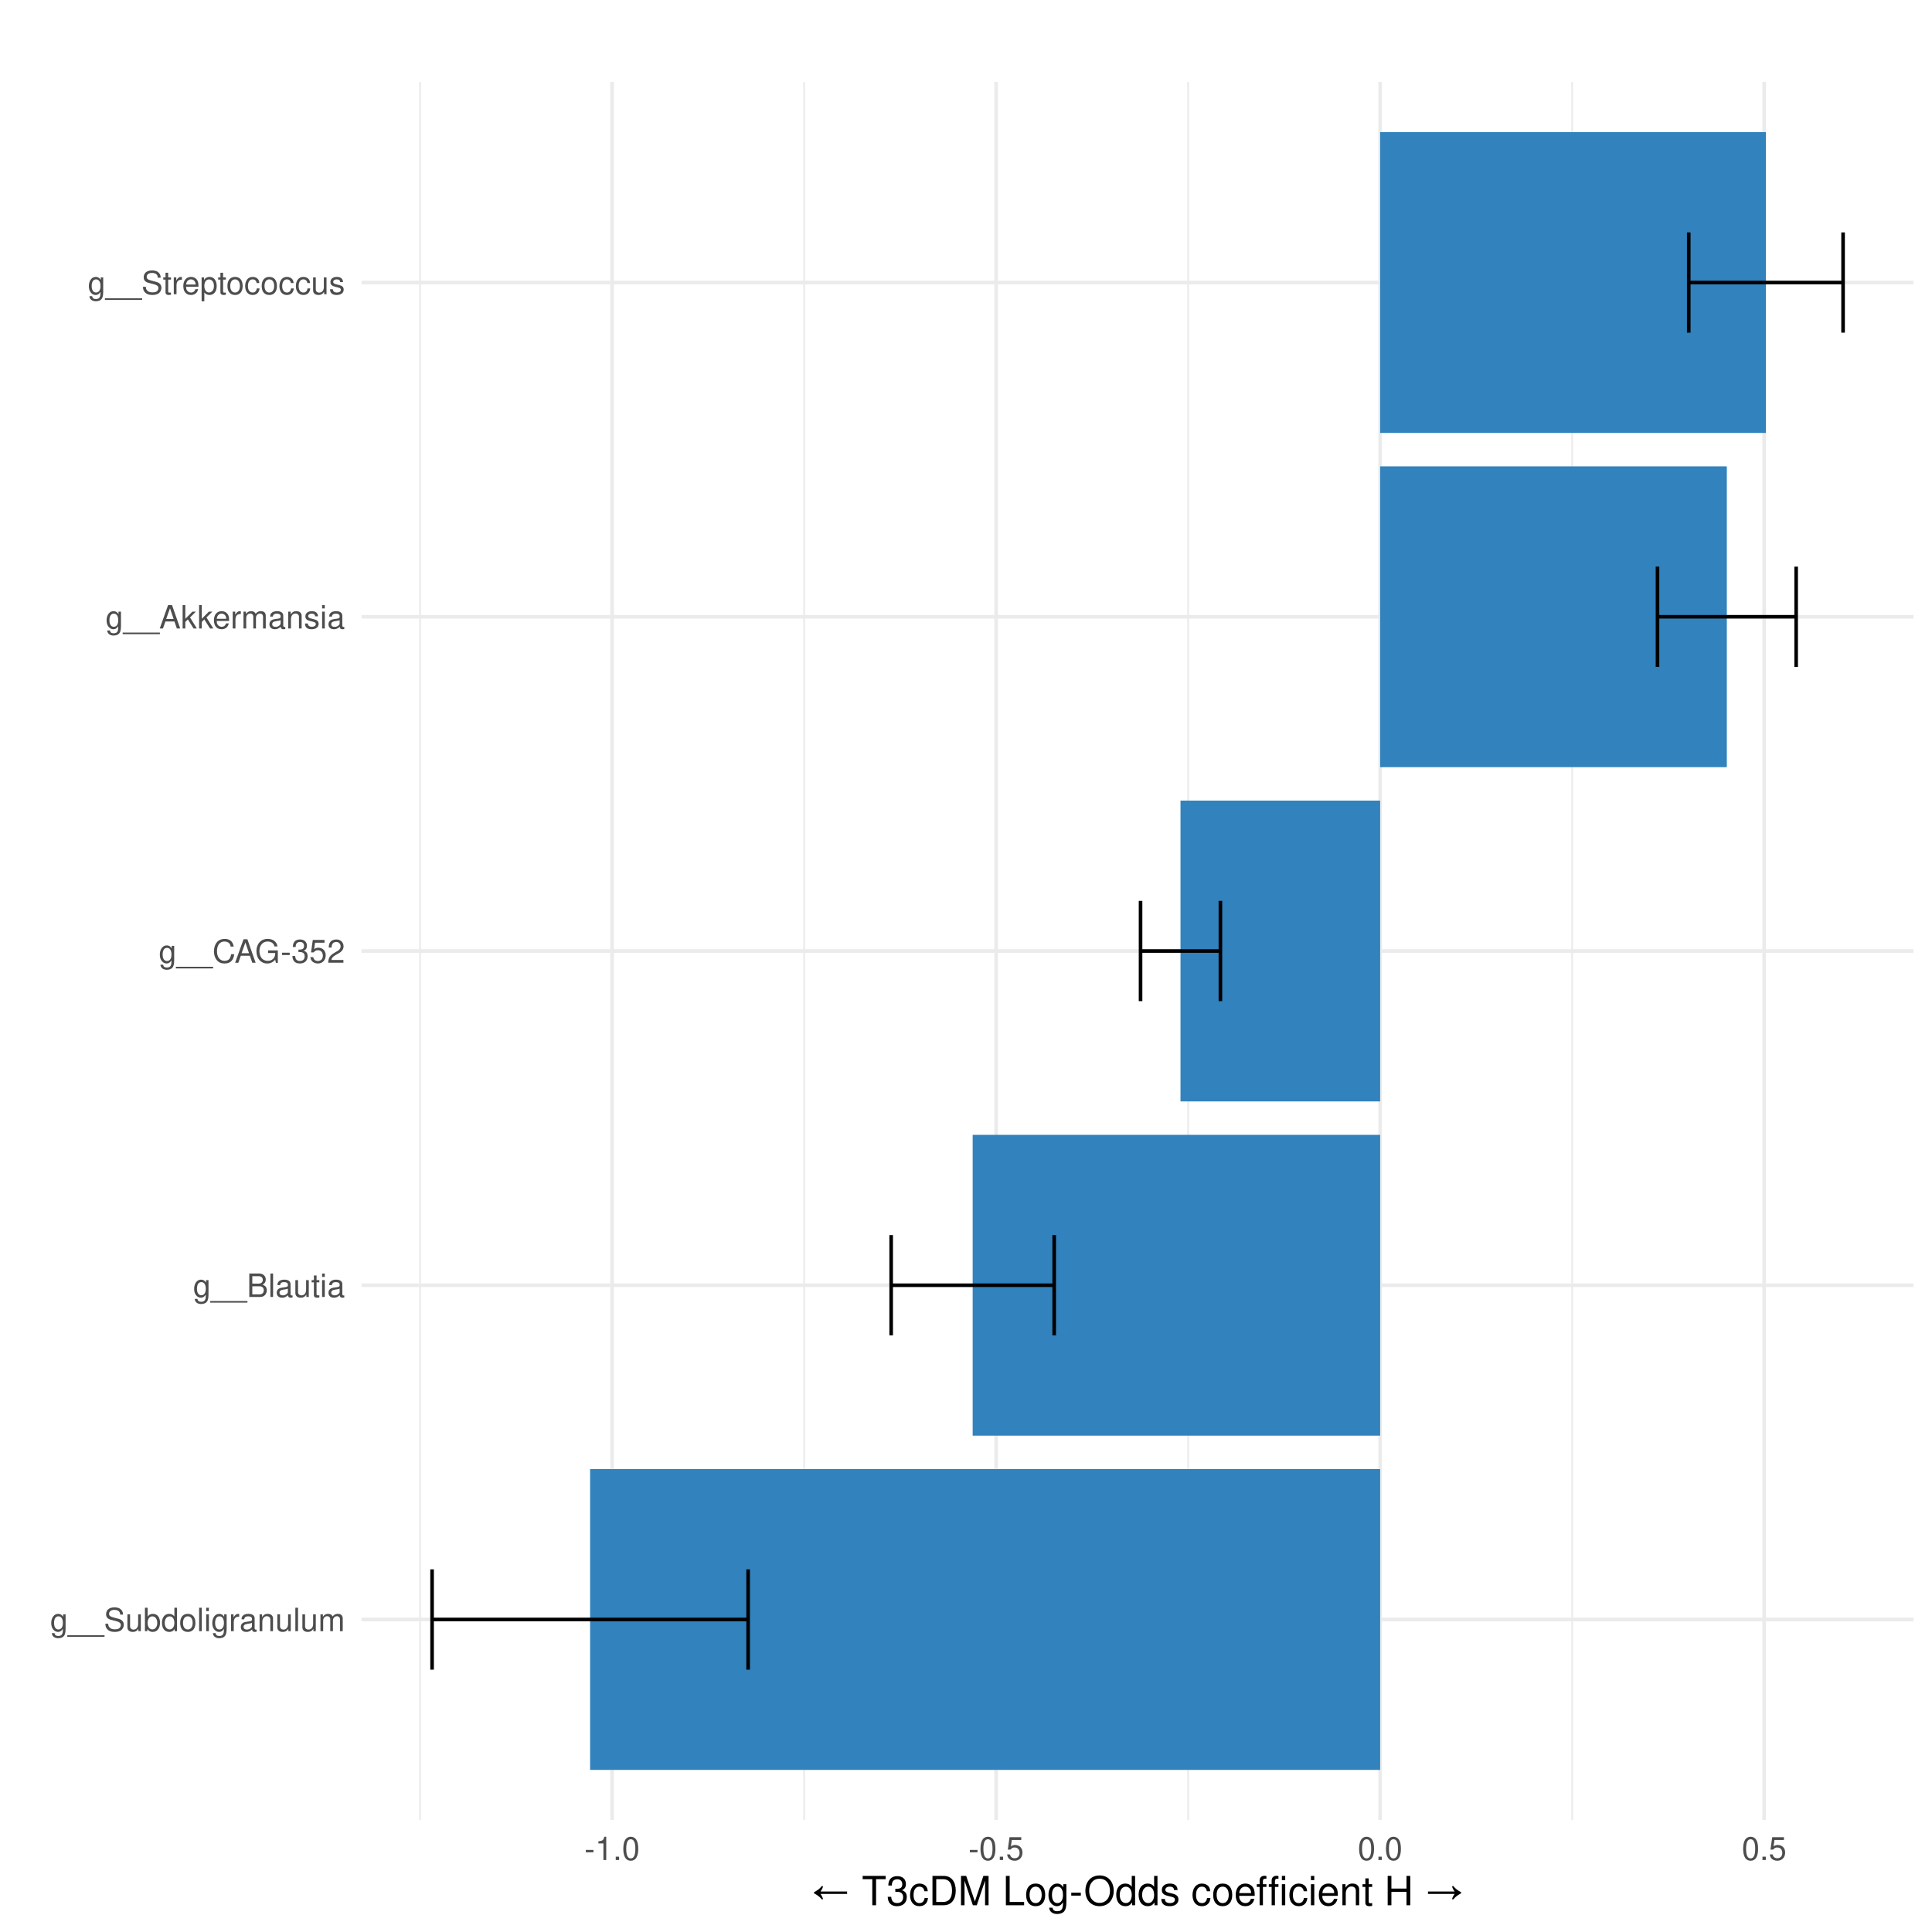
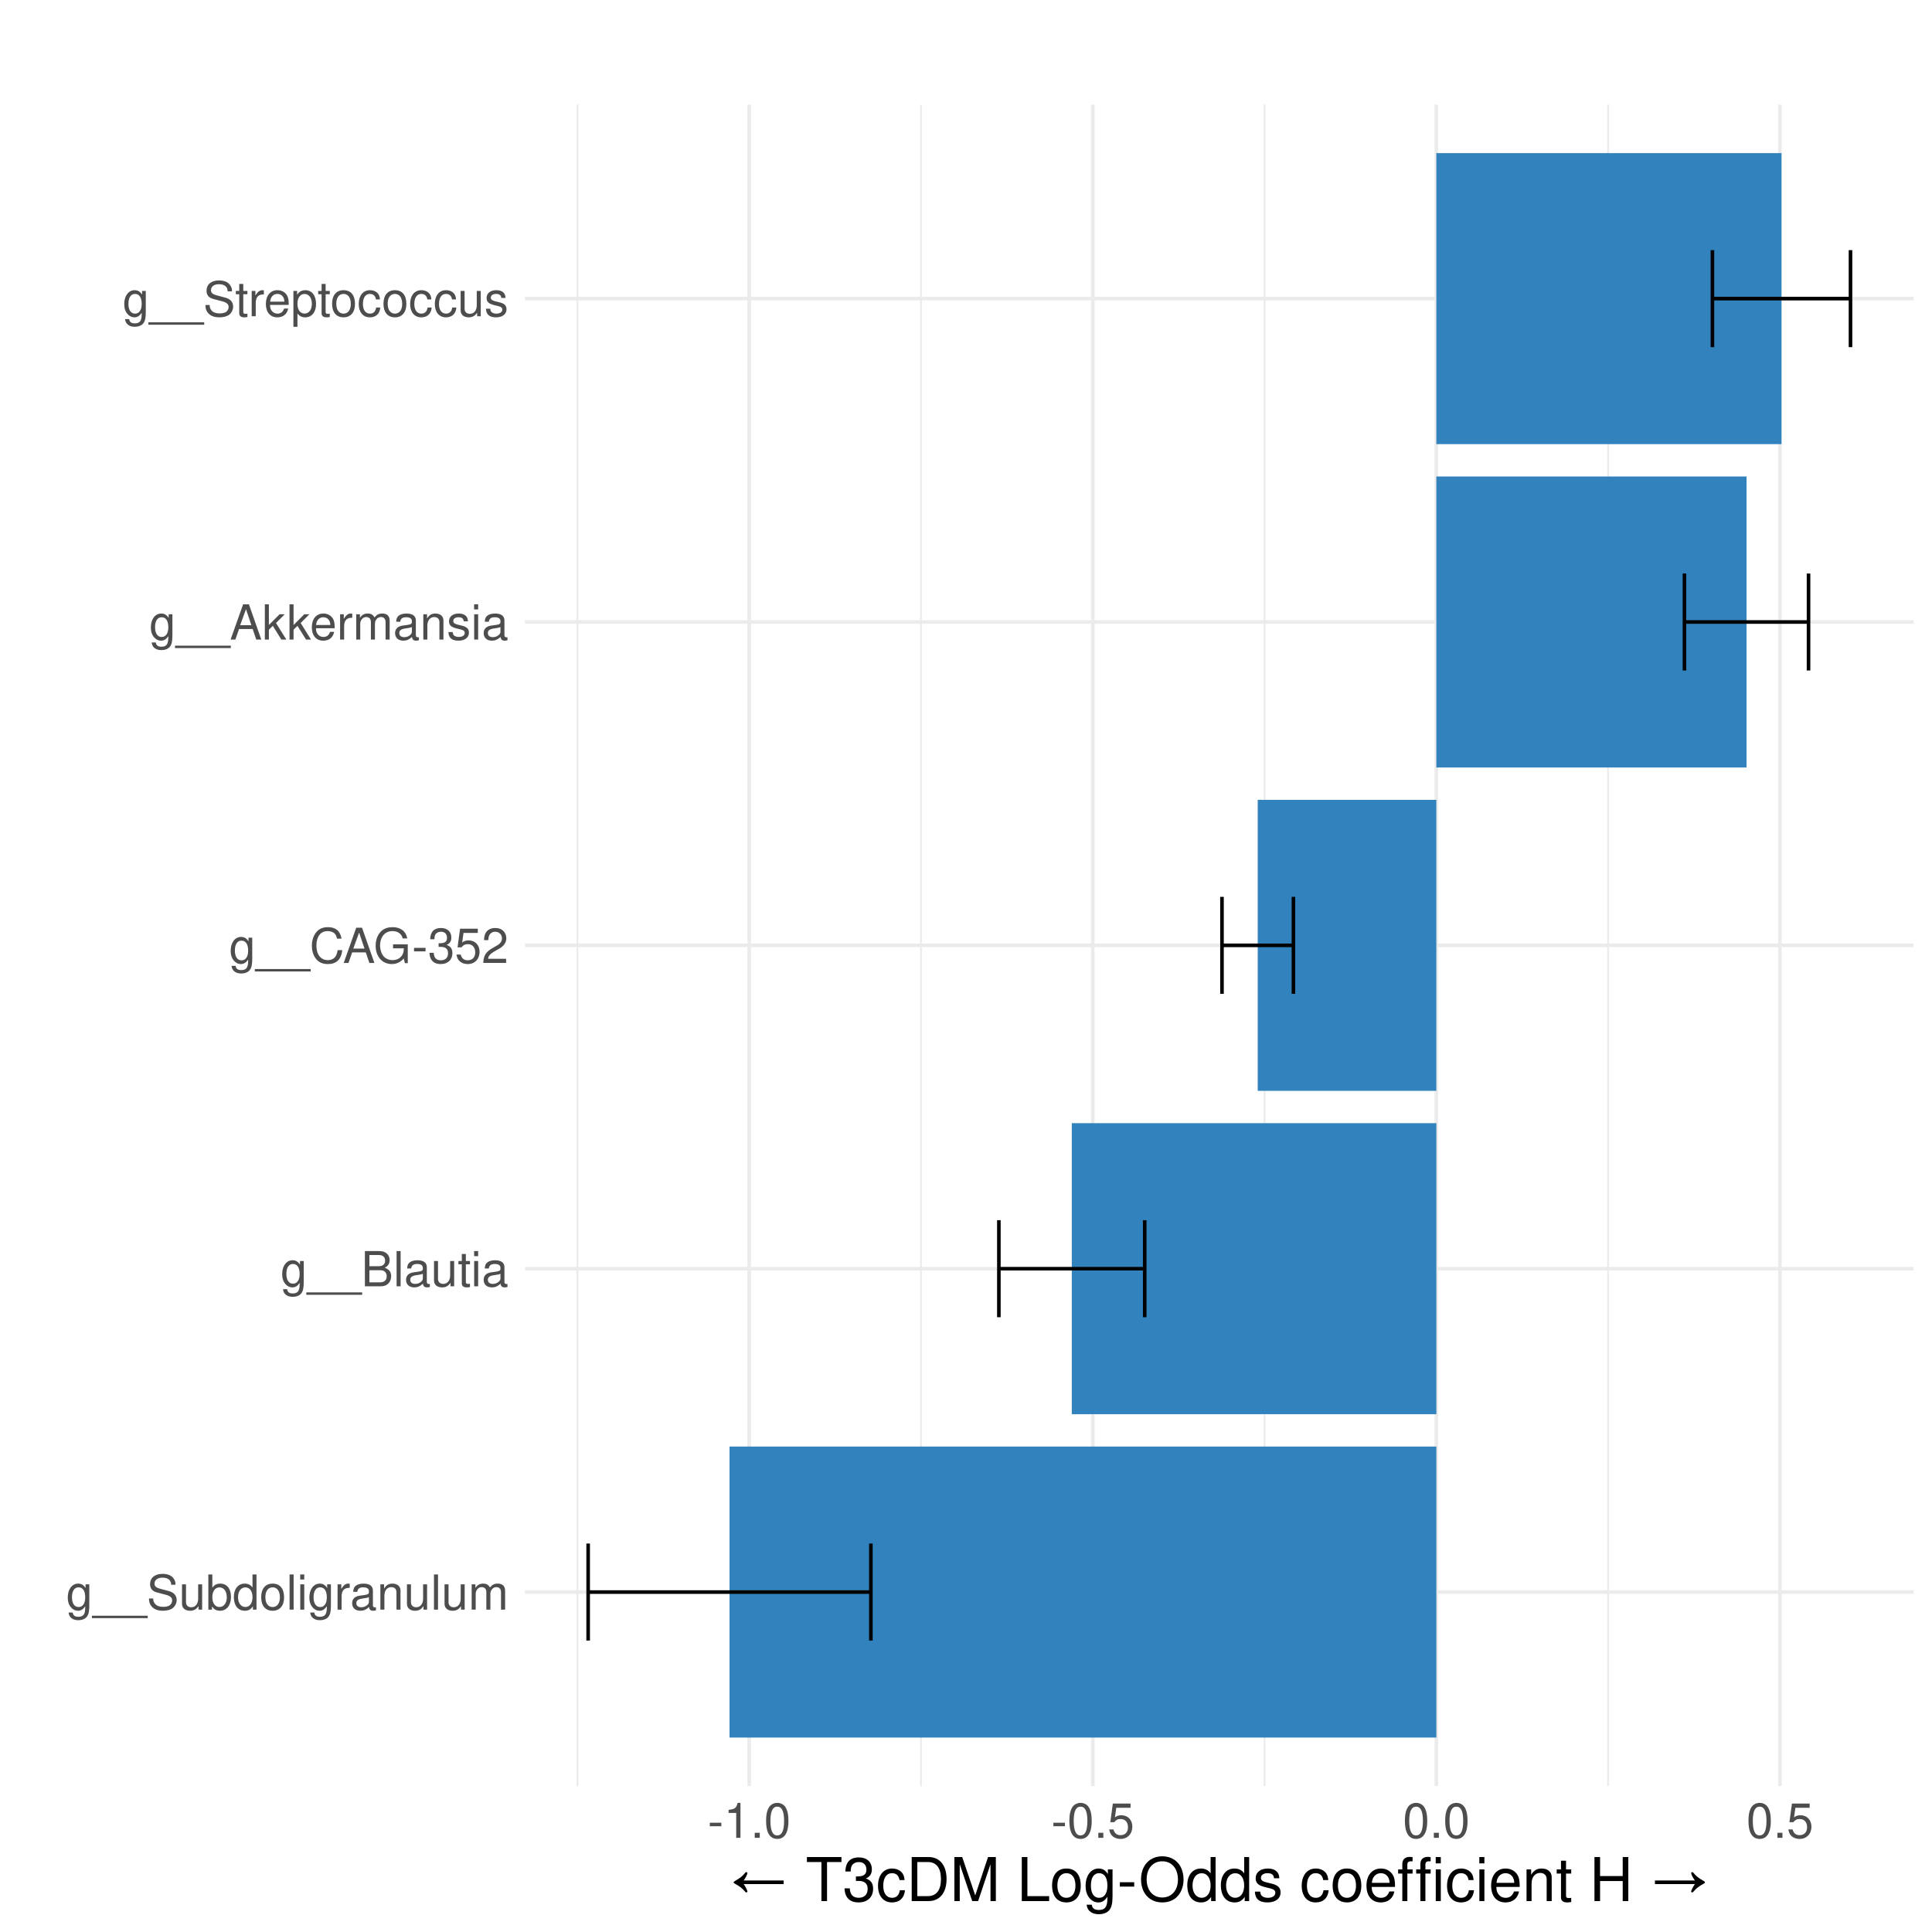
<svg xmlns="http://www.w3.org/2000/svg" class="svglite" width="576.00pt" height="576.00pt" viewBox="0 0 576.00 576.00">
  <defs>
    <style type="text/css">
    .svglite line, .svglite polyline, .svglite polygon, .svglite path, .svglite rect, .svglite circle {
      fill: none;
      stroke: #000000;
      stroke-linecap: round;
      stroke-linejoin: round;
      stroke-miterlimit: 10.00;
    }
    .svglite text {
      white-space: pre;
    }
  </style>
  </defs>
  <rect width="100%" height="100%" style="stroke: none; fill: none;" />
  <defs>
    <clipPath id="cpMC4wMHw1NzYuMDB8MC4wMHw1NzYuMDA=">
      <rect x="0.00" y="0.00" width="576.00" height="576.00" />
    </clipPath>
  </defs>
  <g clip-path="url(#cpMC4wMHw1NzYuMDB8MC4wMHw1NzYuMDA=)">
</g>
  <defs>
-     <clipPath id="cpMTA3Ljc5fDU3MC41MnwyNC40NHw1NDIuNjI=">
-       <rect x="107.79" y="24.44" width="462.73" height="518.17" />
+     <clipPath id="cpMTU2LjUzfDU3MC41MnwzMS4xOXw1MzIuNDk=">
+       <rect x="156.53" y="31.19" width="413.99" height="501.30" />
    </clipPath>
  </defs>
-   <g clip-path="url(#cpMTA3Ljc5fDU3MC41MnwyNC40NHw1NDIuNjI=)">
-     <polyline points="125.25,542.62 125.25,24.44 " style="stroke-width: 0.53; stroke: #EBEBEB; stroke-linecap: butt;" />
-     <polyline points="239.74,542.62 239.74,24.44 " style="stroke-width: 0.53; stroke: #EBEBEB; stroke-linecap: butt;" />
-     <polyline points="354.23,542.62 354.23,24.44 " style="stroke-width: 0.53; stroke: #EBEBEB; stroke-linecap: butt;" />
-     <polyline points="468.72,542.62 468.72,24.44 " style="stroke-width: 0.53; stroke: #EBEBEB; stroke-linecap: butt;" />
-     <polyline points="107.79,482.83 570.52,482.83 " style="stroke-width: 1.07; stroke: #EBEBEB; stroke-linecap: butt;" />
-     <polyline points="107.79,383.18 570.52,383.18 " style="stroke-width: 1.07; stroke: #EBEBEB; stroke-linecap: butt;" />
-     <polyline points="107.79,283.53 570.52,283.53 " style="stroke-width: 1.07; stroke: #EBEBEB; stroke-linecap: butt;" />
-     <polyline points="107.79,183.88 570.52,183.88 " style="stroke-width: 1.07; stroke: #EBEBEB; stroke-linecap: butt;" />
-     <polyline points="107.79,84.23 570.52,84.23 " style="stroke-width: 1.07; stroke: #EBEBEB; stroke-linecap: butt;" />
-     <polyline points="182.49,542.62 182.49,24.44 " style="stroke-width: 1.07; stroke: #EBEBEB; stroke-linecap: butt;" />
-     <polyline points="296.98,542.62 296.98,24.44 " style="stroke-width: 1.07; stroke: #EBEBEB; stroke-linecap: butt;" />
-     <polyline points="411.47,542.62 411.47,24.44 " style="stroke-width: 1.07; stroke: #EBEBEB; stroke-linecap: butt;" />
-     <polyline points="525.96,542.62 525.96,24.44 " style="stroke-width: 1.07; stroke: #EBEBEB; stroke-linecap: butt;" />
-     <rect x="175.93" y="437.99" width="235.54" height="89.68" style="stroke-width: 1.07; stroke: none; stroke-linecap: butt; stroke-linejoin: miter; fill: #3182BD;" />
-     <rect x="289.99" y="338.34" width="121.48" height="89.68" style="stroke-width: 1.07; stroke: none; stroke-linecap: butt; stroke-linejoin: miter; fill: #3182BD;" />
-     <rect x="411.47" y="39.39" width="115.01" height="89.68" style="stroke-width: 1.07; stroke: none; stroke-linecap: butt; stroke-linejoin: miter; fill: #3182BD;" />
-     <rect x="411.47" y="139.04" width="103.36" height="89.68" style="stroke-width: 1.07; stroke: none; stroke-linecap: butt; stroke-linejoin: miter; fill: #3182BD;" />
-     <rect x="351.95" y="238.69" width="59.52" height="89.68" style="stroke-width: 1.07; stroke: none; stroke-linecap: butt; stroke-linejoin: miter; fill: #3182BD;" />
-     <polyline points="223.04,497.78 223.04,467.88 " style="stroke-width: 1.07; stroke-linecap: butt;" />
-     <polyline points="223.04,482.83 128.82,482.83 " style="stroke-width: 1.07; stroke-linecap: butt;" />
-     <polyline points="128.82,497.78 128.82,467.88 " style="stroke-width: 1.07; stroke-linecap: butt;" />
-     <polyline points="314.29,398.13 314.29,368.23 " style="stroke-width: 1.07; stroke-linecap: butt;" />
-     <polyline points="314.29,383.18 265.69,383.18 " style="stroke-width: 1.07; stroke-linecap: butt;" />
-     <polyline points="265.69,398.13 265.69,368.23 " style="stroke-width: 1.07; stroke-linecap: butt;" />
-     <polyline points="549.49,99.18 549.49,69.29 " style="stroke-width: 1.07; stroke-linecap: butt;" />
-     <polyline points="549.49,84.23 503.48,84.23 " style="stroke-width: 1.07; stroke-linecap: butt;" />
-     <polyline points="503.48,99.18 503.48,69.29 " style="stroke-width: 1.07; stroke-linecap: butt;" />
-     <polyline points="535.50,198.83 535.50,168.93 " style="stroke-width: 1.07; stroke-linecap: butt;" />
-     <polyline points="535.50,183.88 494.16,183.88 " style="stroke-width: 1.07; stroke-linecap: butt;" />
-     <polyline points="494.16,198.83 494.16,168.93 " style="stroke-width: 1.07; stroke-linecap: butt;" />
-     <polyline points="363.85,298.48 363.85,268.58 " style="stroke-width: 1.07; stroke-linecap: butt;" />
-     <polyline points="363.85,283.53 340.04,283.53 " style="stroke-width: 1.07; stroke-linecap: butt;" />
-     <polyline points="340.04,298.48 340.04,268.58 " style="stroke-width: 1.07; stroke-linecap: butt;" />
+   <g clip-path="url(#cpMTU2LjUzfDU3MC41MnwzMS4xOXw1MzIuNDk=)">
+     <polyline points="172.15,532.49 172.15,31.19 " style="stroke-width: 0.53; stroke: #EBEBEB; stroke-linecap: butt;" />
+     <polyline points="274.58,532.49 274.58,31.19 " style="stroke-width: 0.53; stroke: #EBEBEB; stroke-linecap: butt;" />
+     <polyline points="377.01,532.49 377.01,31.19 " style="stroke-width: 0.53; stroke: #EBEBEB; stroke-linecap: butt;" />
+     <polyline points="479.44,532.49 479.44,31.19 " style="stroke-width: 0.53; stroke: #EBEBEB; stroke-linecap: butt;" />
+     <polyline points="156.53,474.65 570.52,474.65 " style="stroke-width: 1.07; stroke: #EBEBEB; stroke-linecap: butt;" />
+     <polyline points="156.53,378.25 570.52,378.25 " style="stroke-width: 1.07; stroke: #EBEBEB; stroke-linecap: butt;" />
+     <polyline points="156.53,281.84 570.52,281.84 " style="stroke-width: 1.07; stroke: #EBEBEB; stroke-linecap: butt;" />
+     <polyline points="156.53,185.44 570.52,185.44 " style="stroke-width: 1.07; stroke: #EBEBEB; stroke-linecap: butt;" />
+     <polyline points="156.53,89.03 570.52,89.03 " style="stroke-width: 1.07; stroke: #EBEBEB; stroke-linecap: butt;" />
+     <polyline points="223.37,532.49 223.37,31.19 " style="stroke-width: 1.07; stroke: #EBEBEB; stroke-linecap: butt;" />
+     <polyline points="325.80,532.49 325.80,31.19 " style="stroke-width: 1.07; stroke: #EBEBEB; stroke-linecap: butt;" />
+     <polyline points="428.23,532.49 428.23,31.19 " style="stroke-width: 1.07; stroke: #EBEBEB; stroke-linecap: butt;" />
+     <polyline points="530.66,532.49 530.66,31.19 " style="stroke-width: 1.07; stroke: #EBEBEB; stroke-linecap: butt;" />
+     <rect x="217.50" y="431.27" width="210.73" height="86.76" style="stroke-width: 1.07; stroke: none; stroke-linecap: butt; stroke-linejoin: miter; fill: #3182BD;" />
+     <rect x="319.54" y="334.86" width="108.69" height="86.76" style="stroke-width: 1.07; stroke: none; stroke-linecap: butt; stroke-linejoin: miter; fill: #3182BD;" />
+     <rect x="428.23" y="45.65" width="102.90" height="86.76" style="stroke-width: 1.07; stroke: none; stroke-linecap: butt; stroke-linejoin: miter; fill: #3182BD;" />
+     <rect x="428.23" y="142.06" width="92.47" height="86.76" style="stroke-width: 1.07; stroke: none; stroke-linecap: butt; stroke-linejoin: miter; fill: #3182BD;" />
+     <rect x="374.97" y="238.46" width="53.25" height="86.76" style="stroke-width: 1.07; stroke: none; stroke-linecap: butt; stroke-linejoin: miter; fill: #3182BD;" />
+     <polyline points="259.64,489.11 259.64,460.19 " style="stroke-width: 1.07; stroke-linecap: butt;" />
+     <polyline points="259.64,474.65 175.35,474.65 " style="stroke-width: 1.07; stroke-linecap: butt;" />
+     <polyline points="175.35,489.11 175.35,460.19 " style="stroke-width: 1.07; stroke-linecap: butt;" />
+     <polyline points="341.28,392.71 341.28,363.79 " style="stroke-width: 1.07; stroke-linecap: butt;" />
+     <polyline points="341.28,378.25 297.80,378.25 " style="stroke-width: 1.07; stroke-linecap: butt;" />
+     <polyline points="297.80,392.71 297.80,363.79 " style="stroke-width: 1.07; stroke-linecap: butt;" />
+     <polyline points="551.70,103.49 551.70,74.57 " style="stroke-width: 1.07; stroke-linecap: butt;" />
+     <polyline points="551.70,89.03 510.54,89.03 " style="stroke-width: 1.07; stroke-linecap: butt;" />
+     <polyline points="510.54,103.49 510.54,74.57 " style="stroke-width: 1.07; stroke-linecap: butt;" />
+     <polyline points="539.19,199.90 539.19,170.98 " style="stroke-width: 1.07; stroke-linecap: butt;" />
+     <polyline points="539.19,185.44 502.20,185.44 " style="stroke-width: 1.07; stroke-linecap: butt;" />
+     <polyline points="502.20,199.90 502.20,170.98 " style="stroke-width: 1.07; stroke-linecap: butt;" />
+     <polyline points="385.62,296.30 385.62,267.38 " style="stroke-width: 1.07; stroke-linecap: butt;" />
+     <polyline points="385.62,281.84 364.32,281.84 " style="stroke-width: 1.07; stroke-linecap: butt;" />
+     <polyline points="364.32,296.30 364.32,267.38 " style="stroke-width: 1.07; stroke-linecap: butt;" />
  </g>
  <g clip-path="url(#cpMC4wMHw1NzYuMDB8MC4wMHw1NzYuMDA=)">
-     <text x="102.86" y="486.32" text-anchor="end" style="font-size: 9.60px;fill: #4D4D4D; font-family: &quot;Nimbus Sans&quot;;" textLength="97.38px" lengthAdjust="spacingAndGlyphs">g__Subdoligranulum</text>
-     <text x="102.86" y="386.68" text-anchor="end" style="font-size: 9.60px;fill: #4D4D4D; font-family: &quot;Nimbus Sans&quot;;" textLength="49.18px" lengthAdjust="spacingAndGlyphs">g__Blautia</text>
-     <text x="102.86" y="287.03" text-anchor="end" style="font-size: 9.60px;fill: #4D4D4D; font-family: &quot;Nimbus Sans&quot;;" textLength="57.96px" lengthAdjust="spacingAndGlyphs">g__CAG-352</text>
-     <text x="102.86" y="187.38" text-anchor="end" style="font-size: 9.60px;fill: #4D4D4D; font-family: &quot;Nimbus Sans&quot;;" textLength="77.52px" lengthAdjust="spacingAndGlyphs">g__Akkermansia</text>
-     <text x="102.86" y="87.73" text-anchor="end" style="font-size: 9.60px;fill: #4D4D4D; font-family: &quot;Nimbus Sans&quot;;" textLength="83.64px" lengthAdjust="spacingAndGlyphs">g__Streptococcus</text>
-     <text x="182.49" y="554.54" text-anchor="middle" style="font-size: 9.60px;fill: #4D4D4D; font-family: &quot;Nimbus Sans&quot;;" textLength="18.71px" lengthAdjust="spacingAndGlyphs">-1.0</text>
-     <text x="296.98" y="554.54" text-anchor="middle" style="font-size: 9.60px;fill: #4D4D4D; font-family: &quot;Nimbus Sans&quot;;" textLength="18.71px" lengthAdjust="spacingAndGlyphs">-0.5</text>
-     <text x="411.47" y="554.54" text-anchor="middle" style="font-size: 9.60px;fill: #4D4D4D; font-family: &quot;Nimbus Sans&quot;;" textLength="15.24px" lengthAdjust="spacingAndGlyphs">0.0</text>
-     <text x="525.96" y="554.54" text-anchor="middle" style="font-size: 9.60px;fill: #4D4D4D; font-family: &quot;Nimbus Sans&quot;;" textLength="15.24px" lengthAdjust="spacingAndGlyphs">0.5</text>
-     <text x="339.16" y="568.02" text-anchor="middle" style="font-size: 12.00px; font-family: &quot;Nimbus Sans&quot;;" textLength="358.03px" lengthAdjust="spacingAndGlyphs">← T3cDM                     Log-Odds coefficient                    H →</text>
+     <text x="151.60" y="479.90" text-anchor="end" style="font-size: 14.40px;fill: #4D4D4D; font-family: &quot;Nimbus Sans&quot;;" textLength="146.12px" lengthAdjust="spacingAndGlyphs">g__Subdoligranulum</text>
+     <text x="151.60" y="383.49" text-anchor="end" style="font-size: 14.40px;fill: #4D4D4D; font-family: &quot;Nimbus Sans&quot;;" textLength="73.81px" lengthAdjust="spacingAndGlyphs">g__Blautia</text>
+     <text x="151.60" y="287.09" text-anchor="end" style="font-size: 14.40px;fill: #4D4D4D; font-family: &quot;Nimbus Sans&quot;;" textLength="87.00px" lengthAdjust="spacingAndGlyphs">g__CAG-352</text>
+     <text x="151.60" y="190.68" text-anchor="end" style="font-size: 14.40px;fill: #4D4D4D; font-family: &quot;Nimbus Sans&quot;;" textLength="116.34px" lengthAdjust="spacingAndGlyphs">g__Akkermansia</text>
+     <text x="151.60" y="94.28" text-anchor="end" style="font-size: 14.40px;fill: #4D4D4D; font-family: &quot;Nimbus Sans&quot;;" textLength="125.52px" lengthAdjust="spacingAndGlyphs">g__Streptococcus</text>
+     <text x="223.37" y="547.92" text-anchor="middle" style="font-size: 14.40px;fill: #4D4D4D; font-family: &quot;Nimbus Sans&quot;;" textLength="28.08px" lengthAdjust="spacingAndGlyphs">-1.0</text>
+     <text x="325.80" y="547.92" text-anchor="middle" style="font-size: 14.40px;fill: #4D4D4D; font-family: &quot;Nimbus Sans&quot;;" textLength="28.08px" lengthAdjust="spacingAndGlyphs">-0.5</text>
+     <text x="428.23" y="547.92" text-anchor="middle" style="font-size: 14.40px;fill: #4D4D4D; font-family: &quot;Nimbus Sans&quot;;" textLength="22.89px" lengthAdjust="spacingAndGlyphs">0.0</text>
+     <text x="530.66" y="547.92" text-anchor="middle" style="font-size: 14.40px;fill: #4D4D4D; font-family: &quot;Nimbus Sans&quot;;" textLength="22.89px" lengthAdjust="spacingAndGlyphs">0.5</text>
+     <text x="363.53" y="566.78" text-anchor="middle" style="font-size: 18.00px; font-family: &quot;Nimbus Sans&quot;;" textLength="536.95px" lengthAdjust="spacingAndGlyphs">← T3cDM                     Log-Odds coefficient                    H →</text>
  </g>
</svg>
